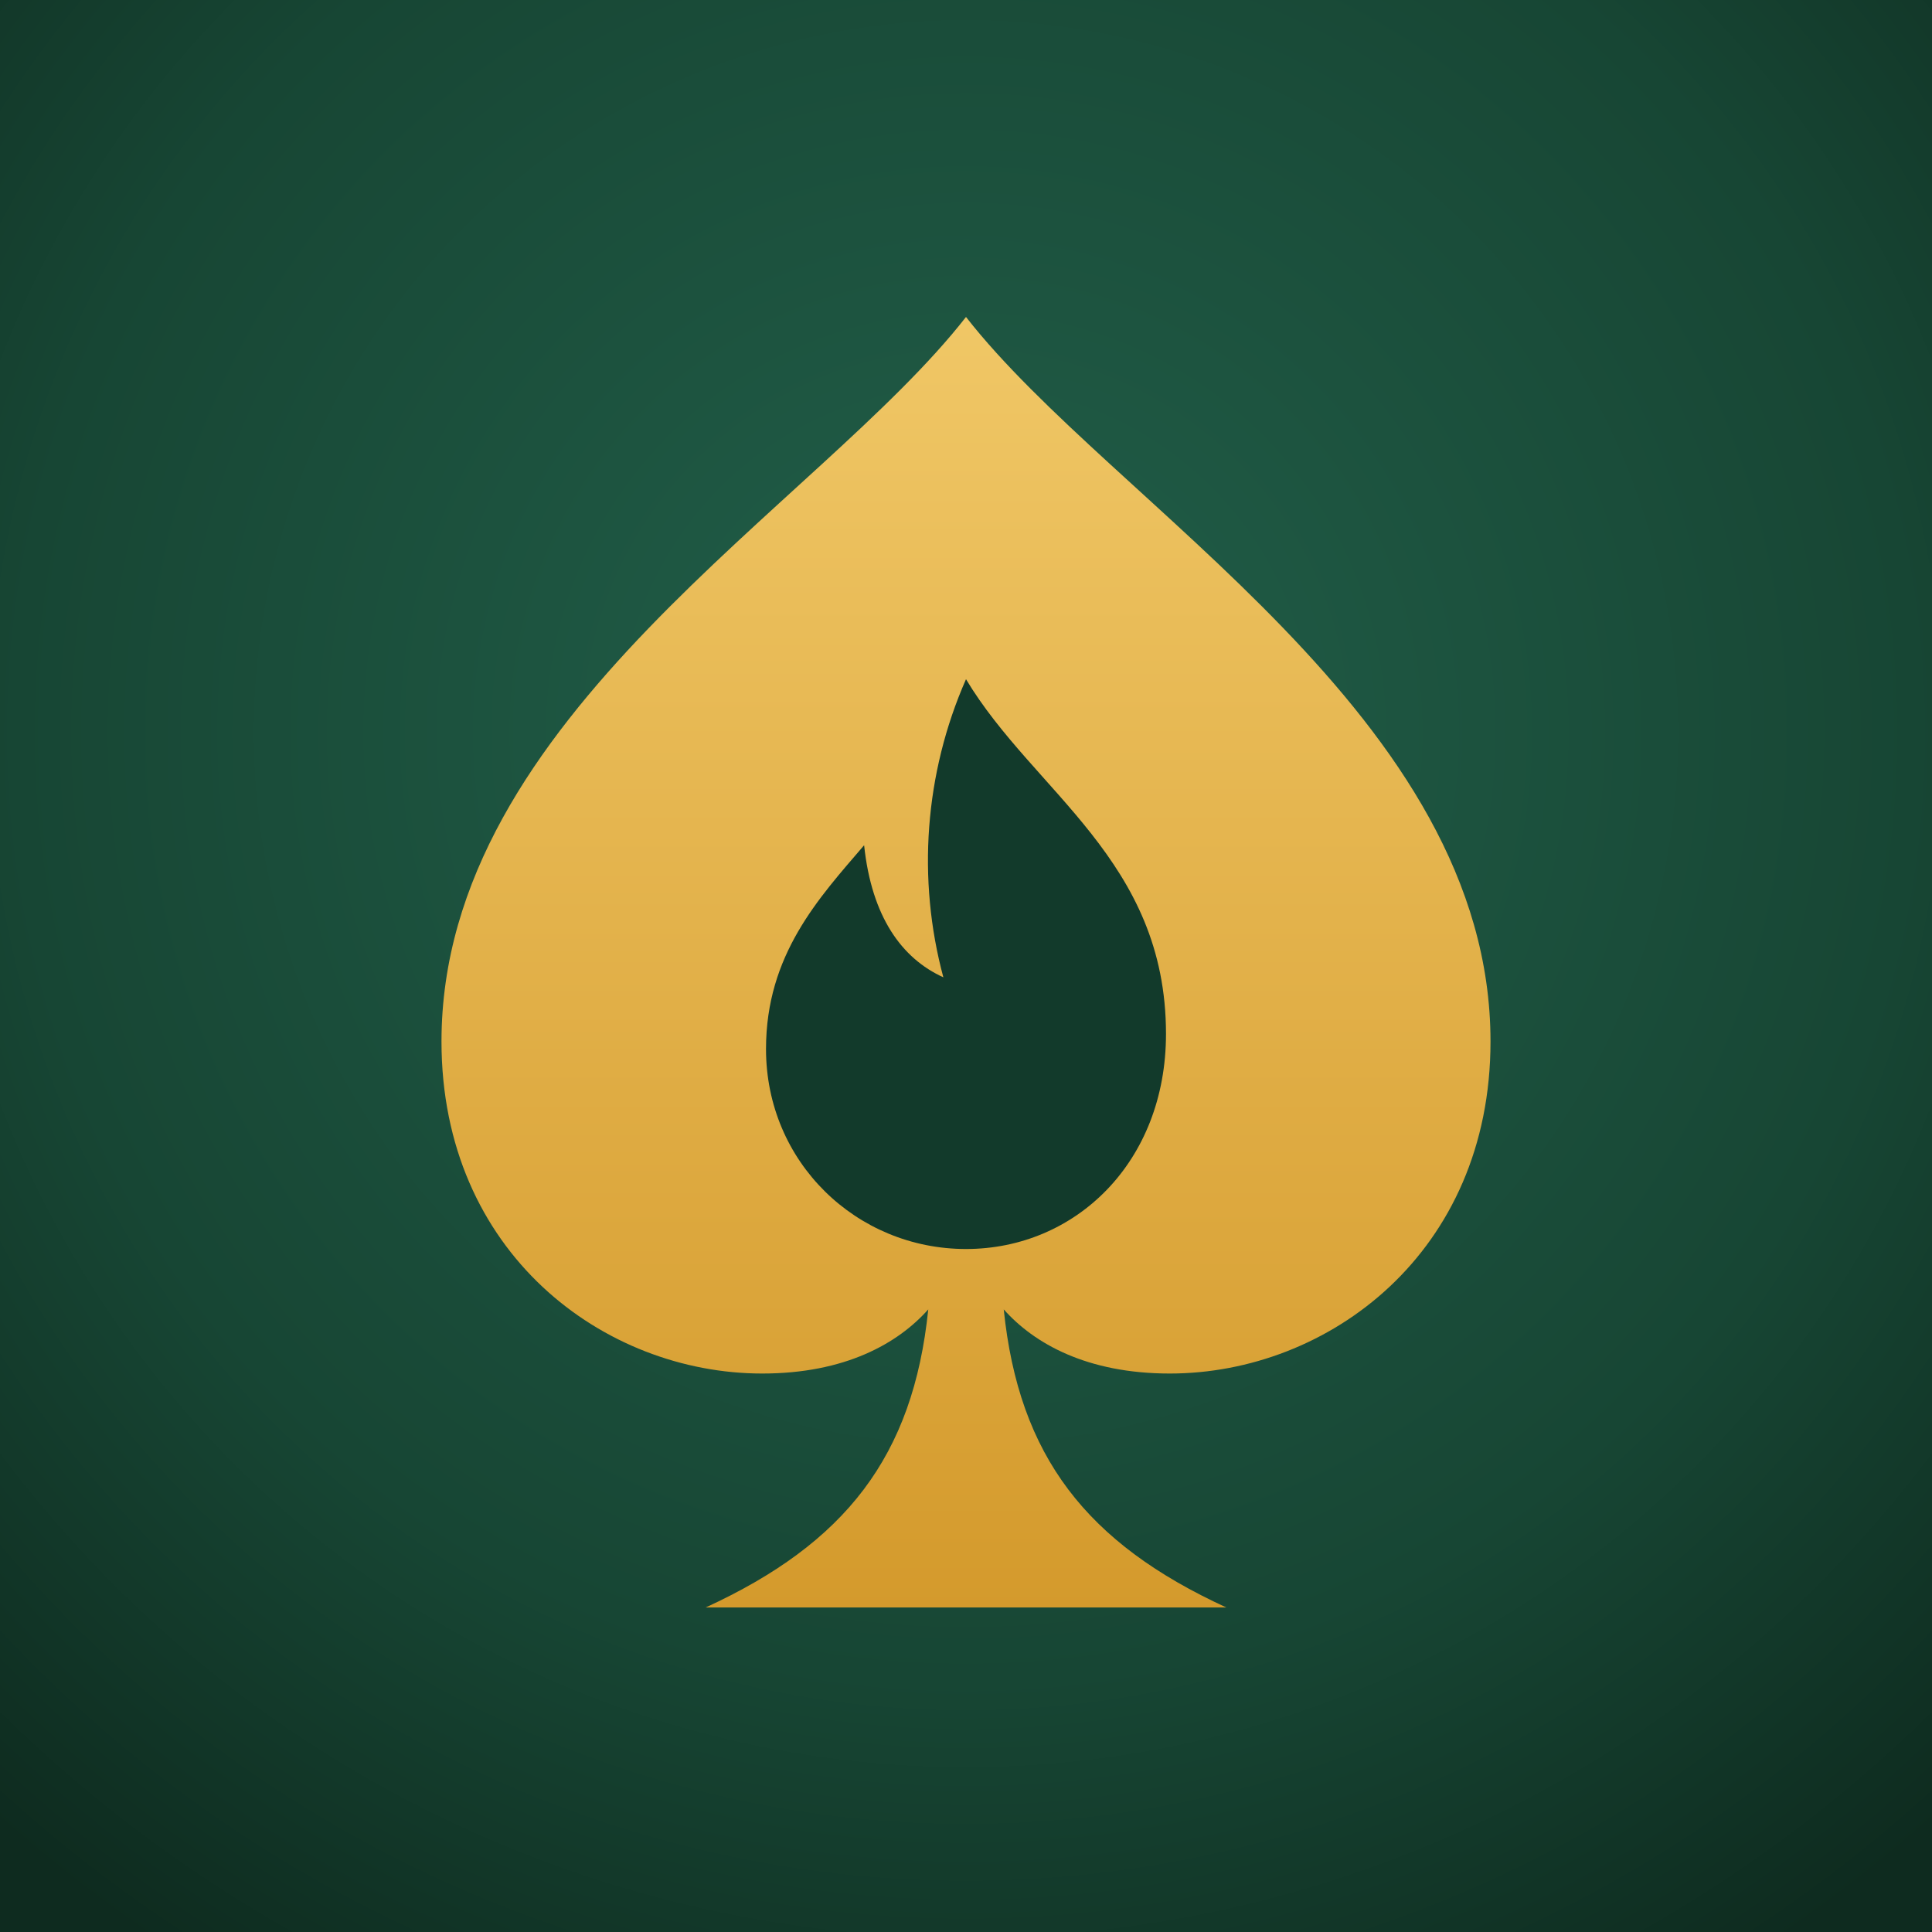
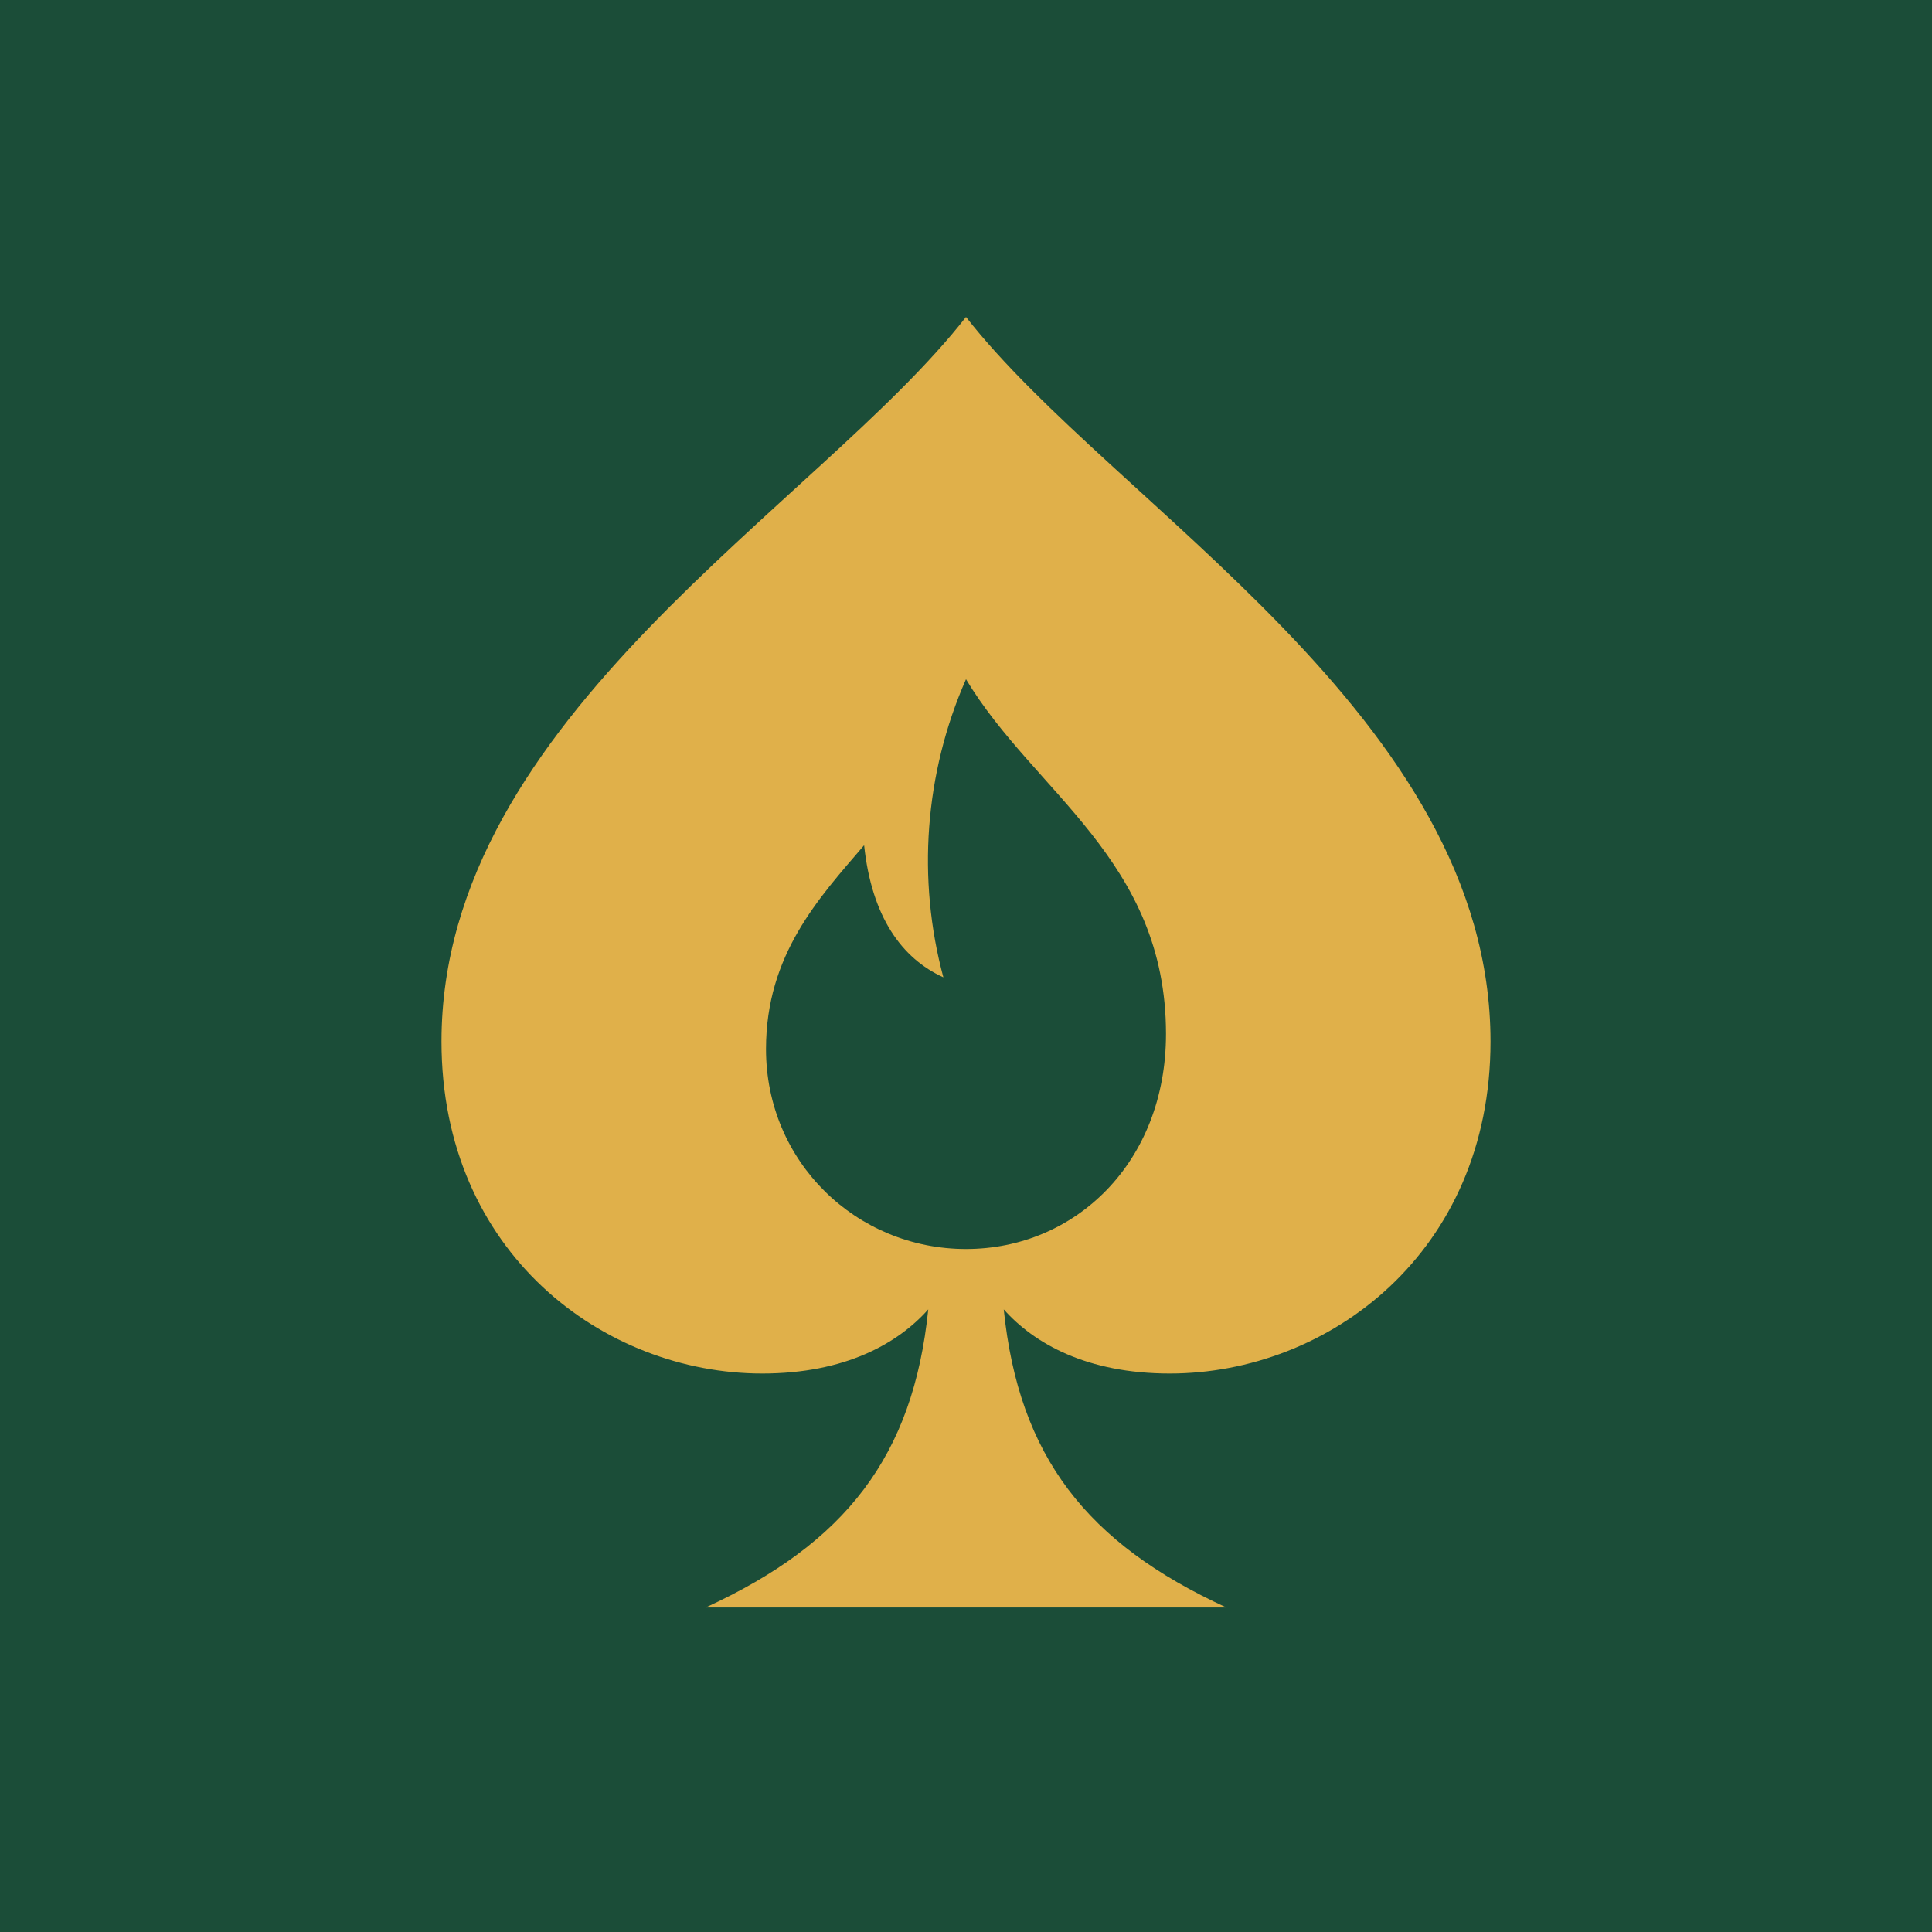
<svg xmlns="http://www.w3.org/2000/svg" viewBox="0 0 1024 1024">
  <defs>
-     <radialGradient id="felt" cx="50%" cy="38%" r="75%">
-       <stop offset="0" stop-color="#22604a" />
-       <stop offset="0.65" stop-color="#174634" />
-       <stop offset="1" stop-color="#0e2b1f" />
-     </radialGradient>
-     <linearGradient id="brass" x1="0" y1="0" x2="0" y2="1">
-       <stop offset="0" stop-color="#f0c766" />
-       <stop offset="1" stop-color="#d49a2c" />
-     </linearGradient>
-   </defs>
-   <rect width="1024" height="1024" fill="url(#felt)" />
-   <path fill="url(#brass)" d="M512 168     C 590 268 790 380 790 552     C 790 664 704 728 620 728     C 576 728 548 712 532 694     C 540 772 576 818 650 852     L 374 852     C 448 818 484 772 492 694     C 476 712 448 728 404 728     C 320 728 234 664 234 552     C 234 380 434 268 512 168 Z" />
-   <path fill="#123a2b" d="M512 360     C 548 420 618 456 618 548     C 618 616 570 662 512 662     C 454 662 406 616 406 556     C 406 506 434 476 458 448     C 462 486 478 508 500 518     C 486 466 490 410 512 360 Z" />
+     </defs>
+   <rect width="1024" height="1024" fill="#1b4d38" />
+   <path fill="#e0b04a" d="M512 168     C 590 268 790 380 790 552     C 790 664 704 728 620 728     C 576 728 548 712 532 694     C 540 772 576 818 650 852     L 374 852     C 448 818 484 772 492 694     C 476 712 448 728 404 728     C 320 728 234 664 234 552     C 234 380 434 268 512 168 Z" />
+   <path fill="#1b4d38" d="M512 360     C 548 420 618 456 618 548     C 618 616 570 662 512 662     C 454 662 406 616 406 556     C 406 506 434 476 458 448     C 462 486 478 508 500 518     C 486 466 490 410 512 360 Z" />
</svg>
